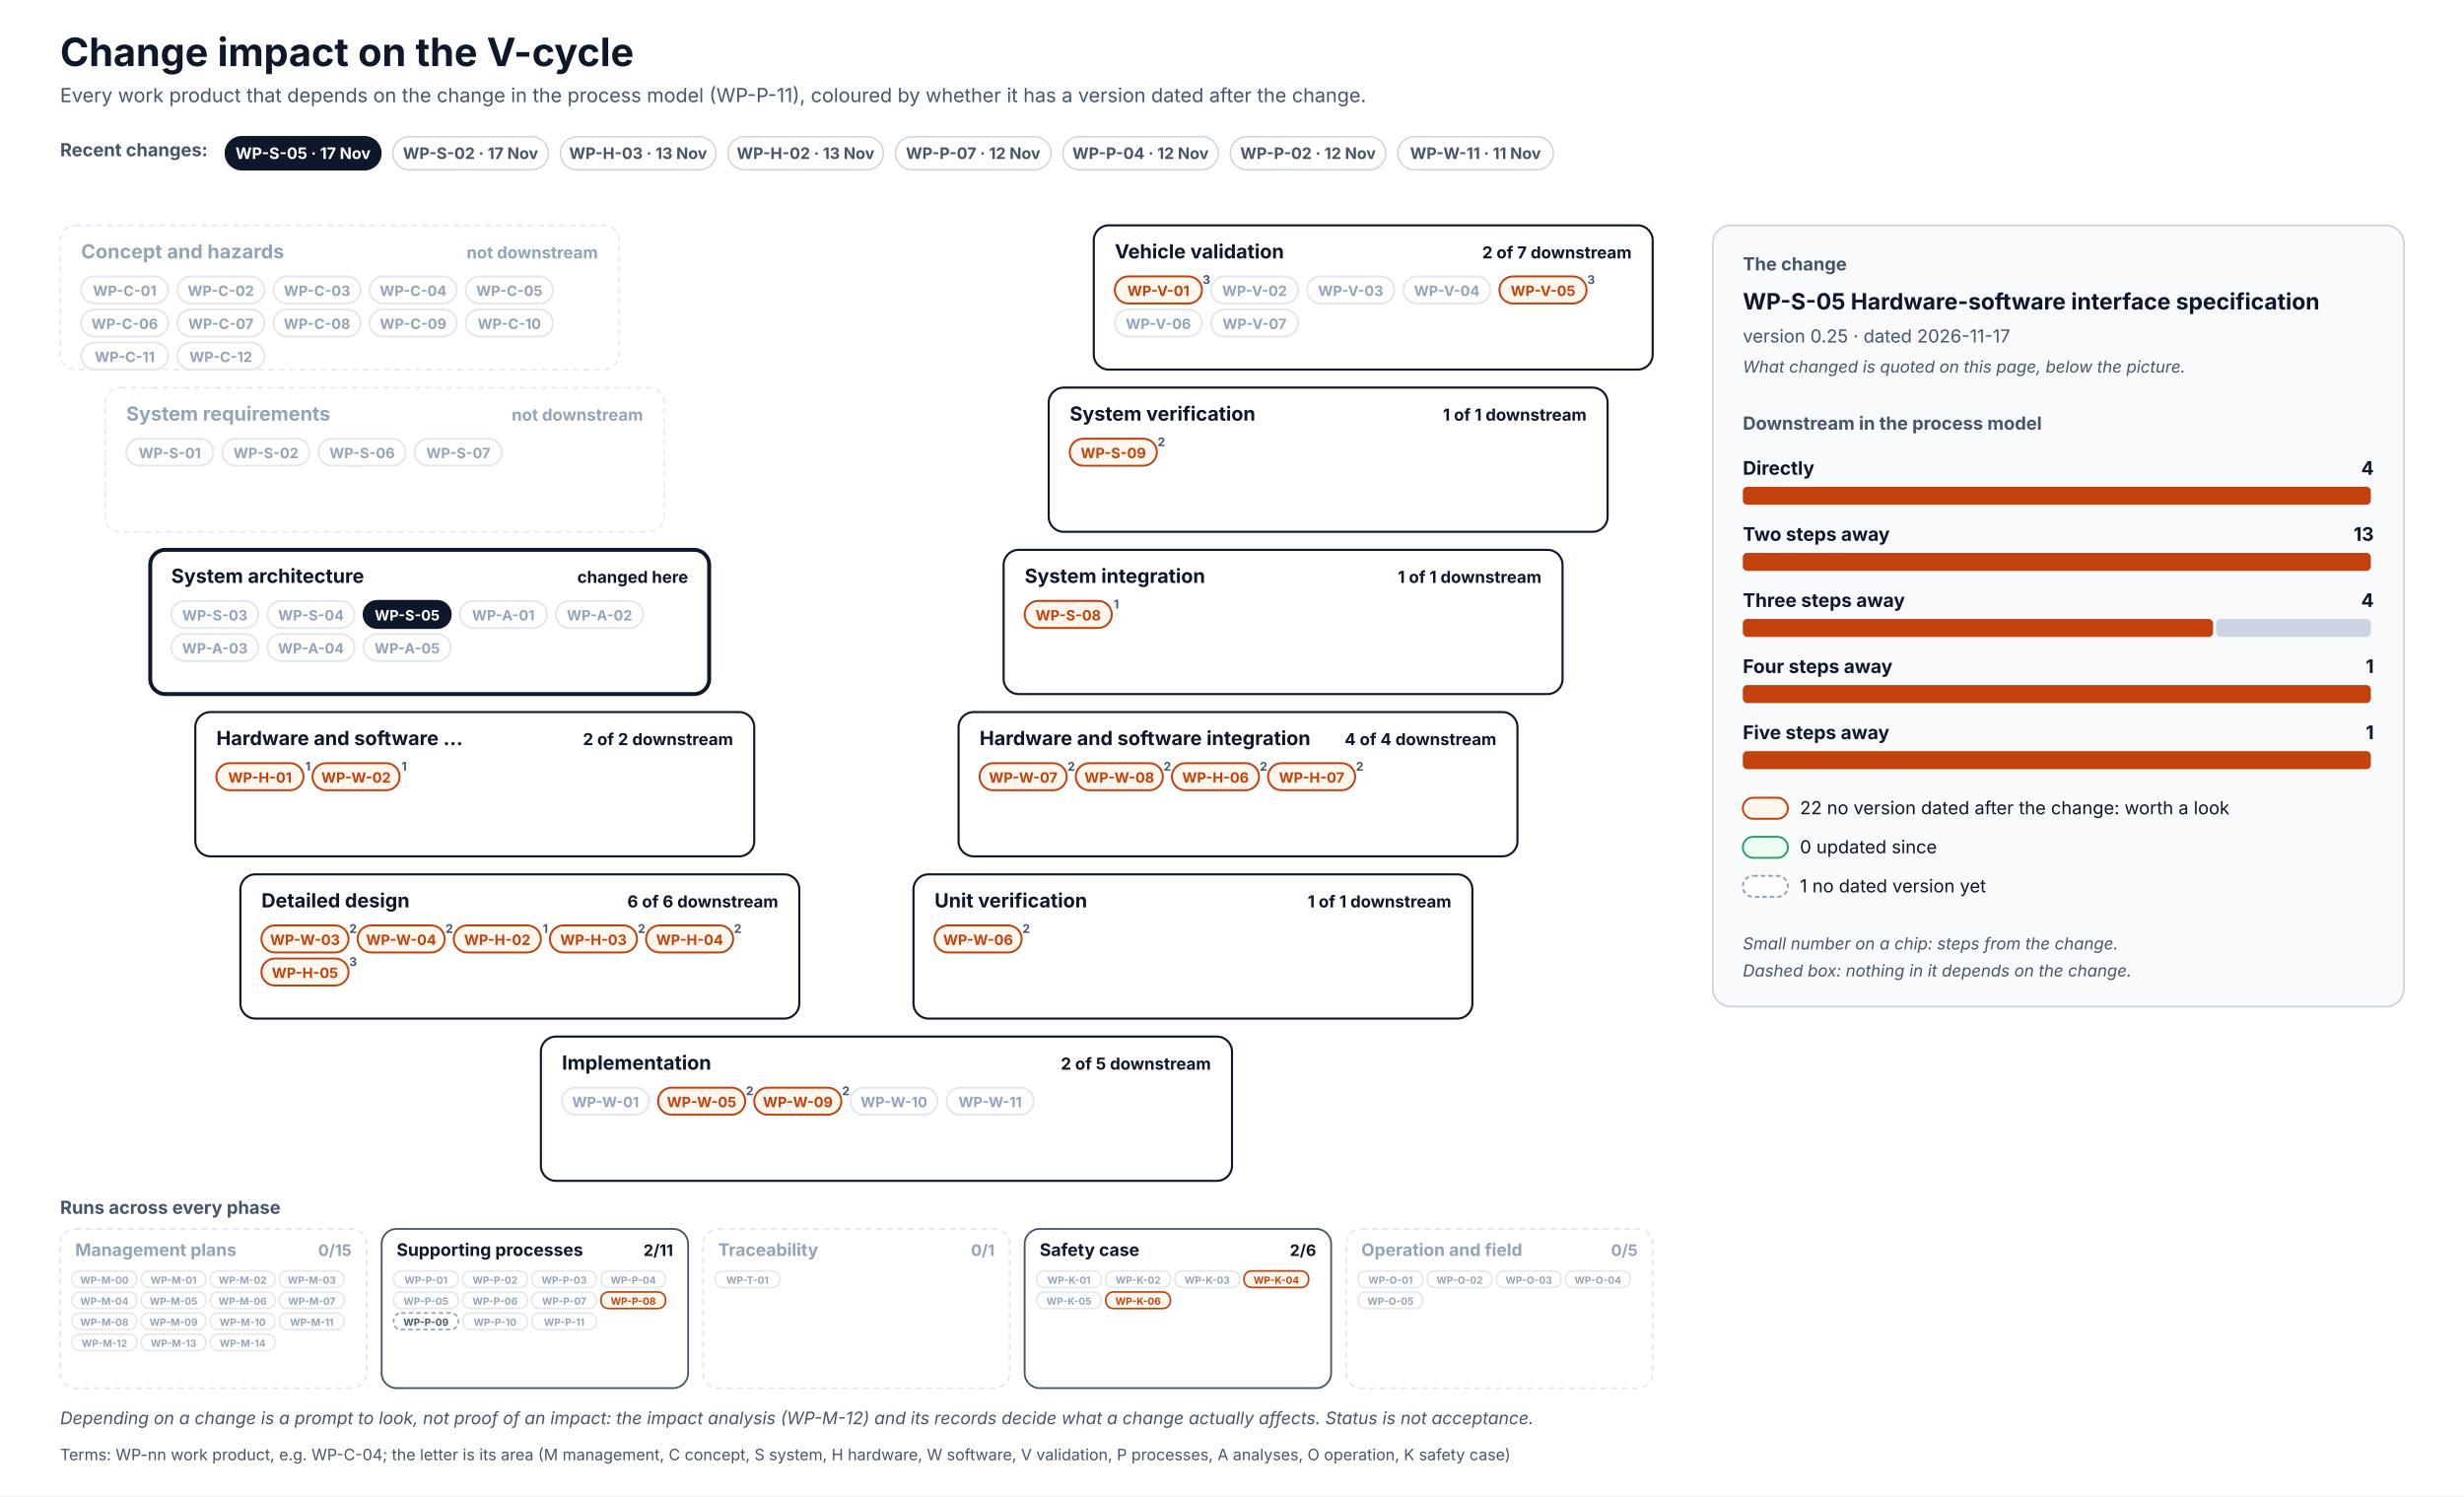
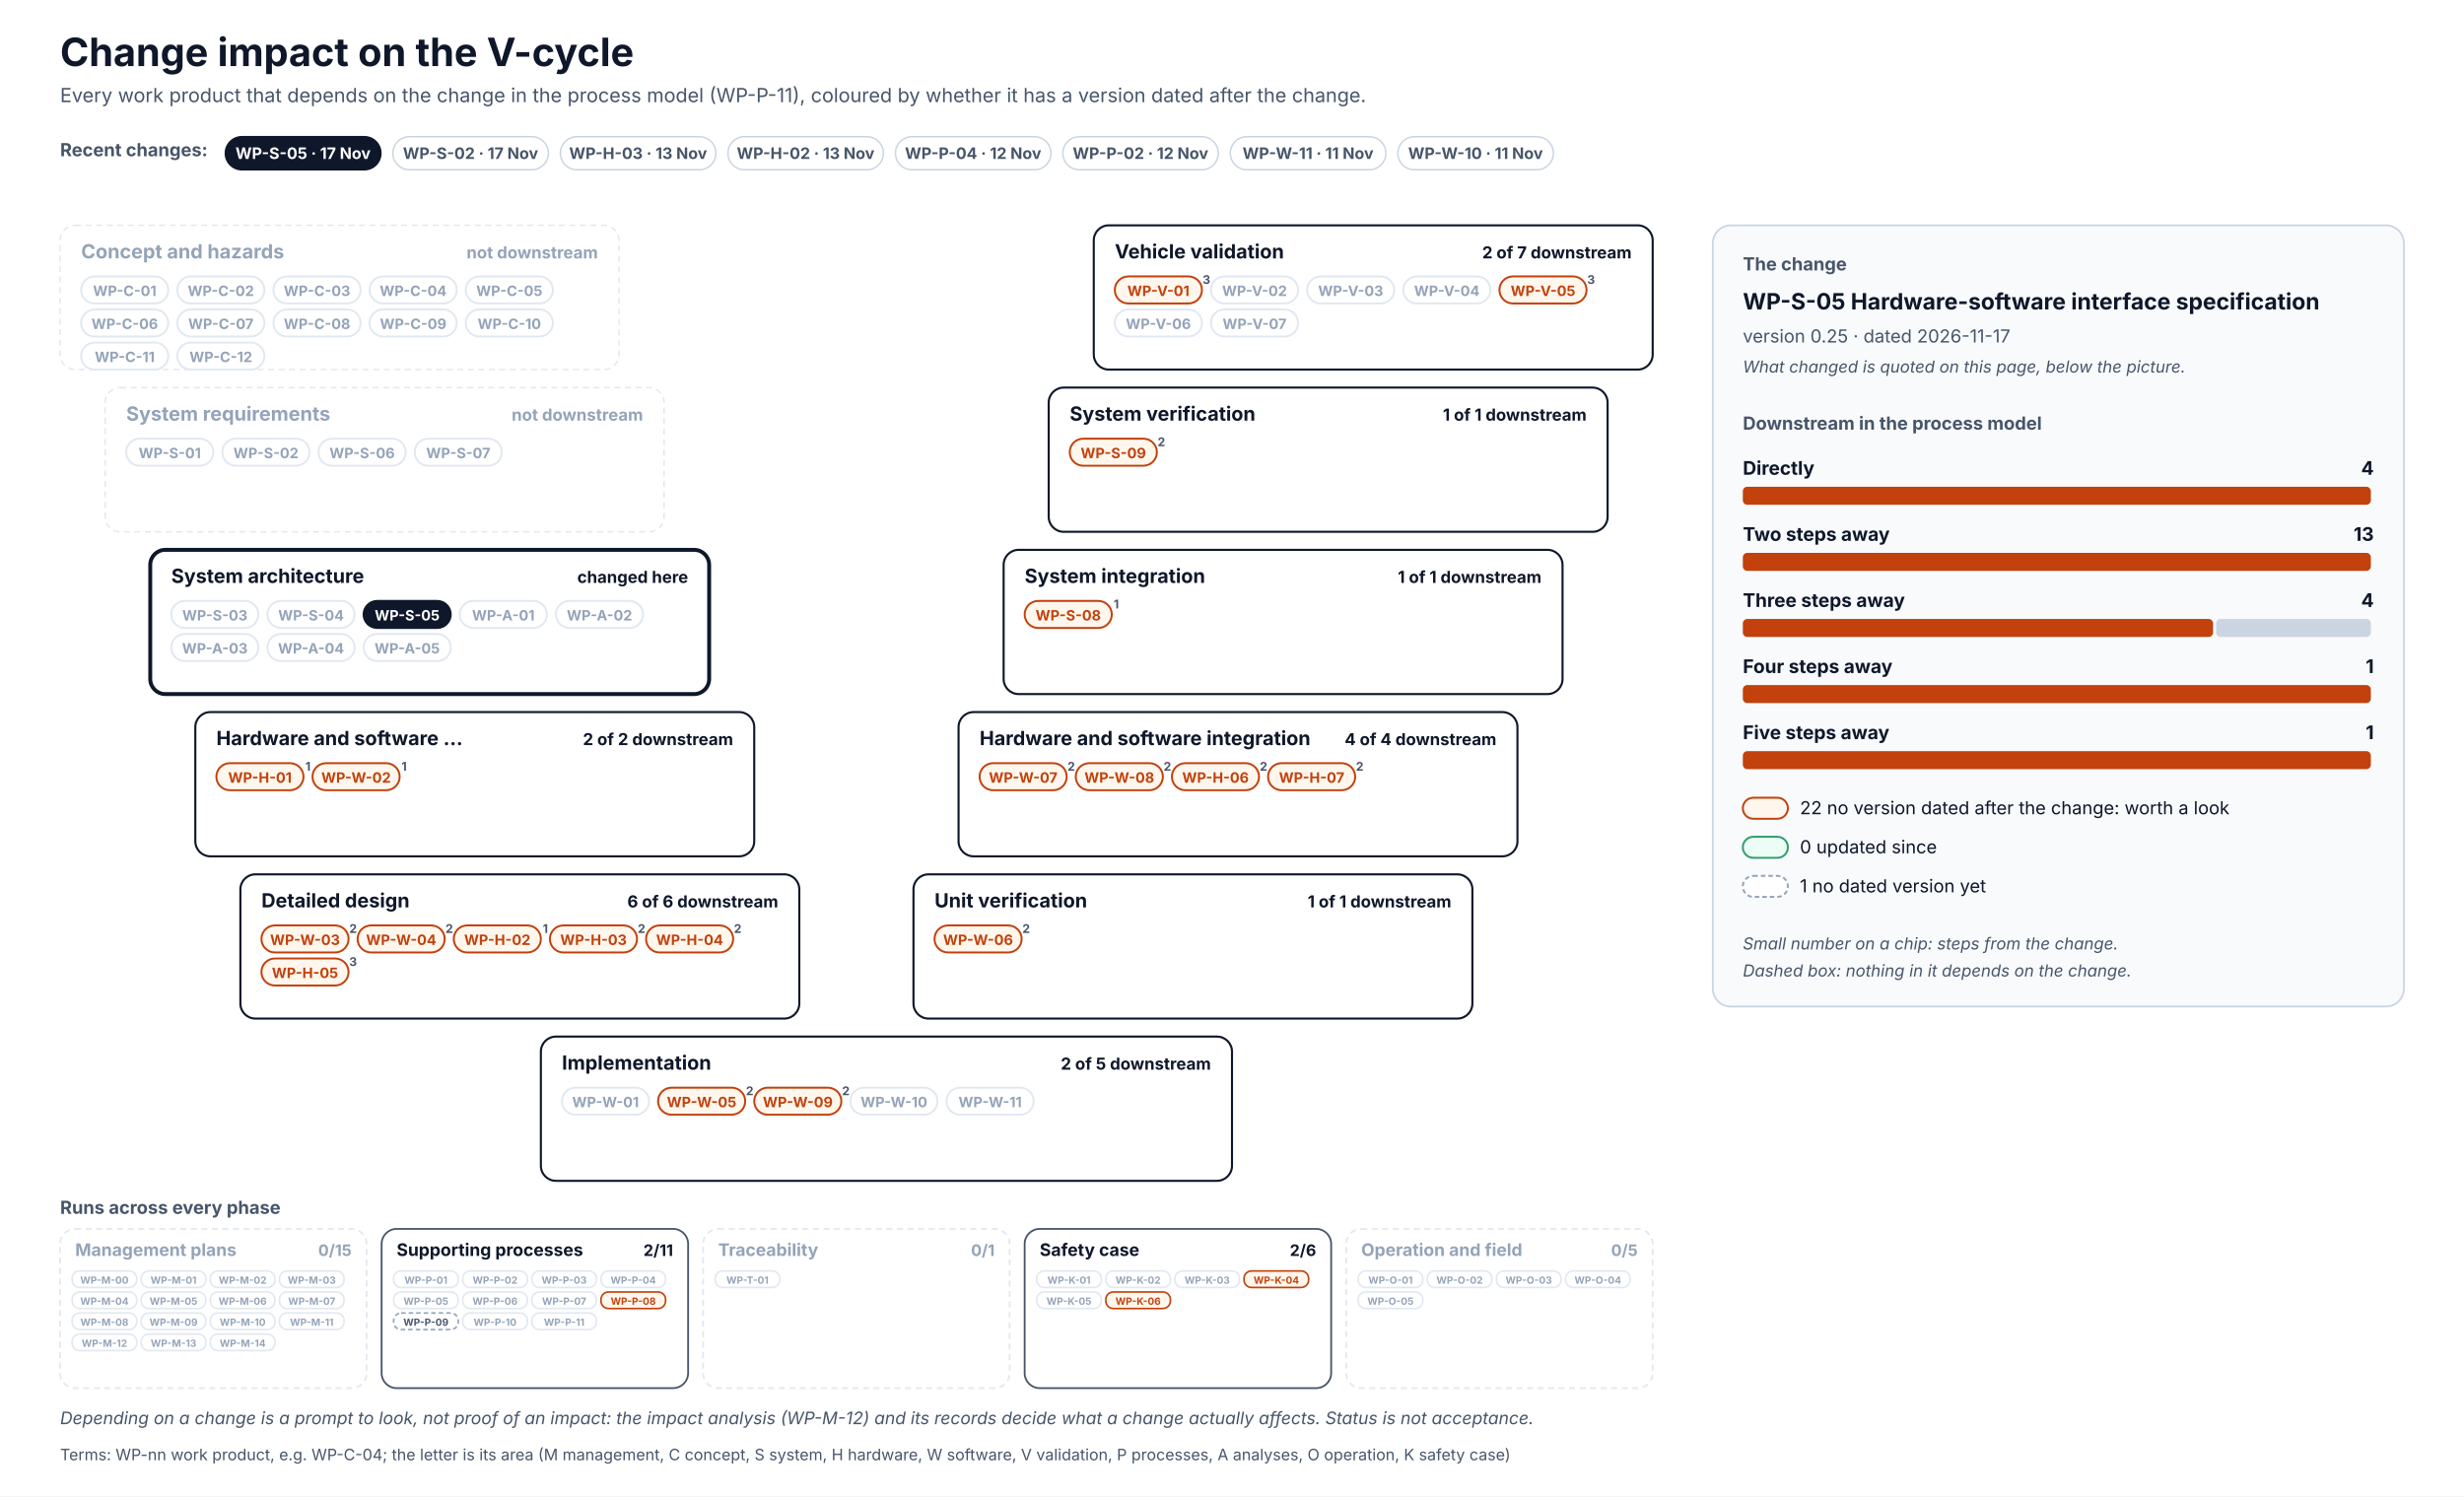
<svg xmlns="http://www.w3.org/2000/svg" width="1640" height="996" viewBox="0 0 1640 996" font-family="Inter, 'Segoe UI', Helvetica, Arial, sans-serif" role="img">
  <defs>
    <pattern id="hatch" patternUnits="userSpaceOnUse" width="6" height="6" patternTransform="rotate(45)">
      <rect width="6" height="6" fill="#F1F5F9" />
      <line x1="0" y1="0" x2="0" y2="6" stroke="#CBD5E1" stroke-width="2" />
    </pattern>
  </defs>
  <rect x="0" y="0" width="1640" height="996" rx="0" fill="#FFFFFF" stroke="none" stroke-width="0" />
  <text x="40" y="44" font-size="26" fill="#0F172A" font-weight="700">Change impact on the V-cycle</text>
  <text x="40" y="68" font-size="13" fill="#475569">Every work product that depends on the change in the process model (WP-P-11), coloured by whether it has a version dated after the change.</text>
  <text x="40" y="104" font-size="12" fill="#475569" font-weight="700">Recent changes:</text>
  <g transform="translate(150,91)">
    <rect x="0" y="0" width="103.5" height="22" rx="11.0" fill="#0F172A" stroke="#0F172A" stroke-width="1" />
    <text x="51.7" y="14.8" font-size="10.5" fill="#FFFFFF" font-weight="700" text-anchor="middle">WP-S-05 · 17 Nov</text>
  </g>
  <g transform="translate(261.5,91)">
    <rect x="0" y="0" width="103.5" height="22" rx="11.0" fill="#FFFFFF" stroke="#CBD5E1" stroke-width="1" />
    <text x="51.7" y="14.8" font-size="10.5" fill="#475569" font-weight="700" text-anchor="middle">WP-S-02 · 17 Nov</text>
  </g>
  <g transform="translate(373,91)">
    <rect x="0" y="0" width="103.5" height="22" rx="11.0" fill="#FFFFFF" stroke="#CBD5E1" stroke-width="1" />
    <text x="51.7" y="14.8" font-size="10.5" fill="#475569" font-weight="700" text-anchor="middle">WP-H-03 · 13 Nov</text>
  </g>
  <g transform="translate(484.5,91)">
    <rect x="0" y="0" width="103.5" height="22" rx="11.0" fill="#FFFFFF" stroke="#CBD5E1" stroke-width="1" />
    <text x="51.7" y="14.8" font-size="10.5" fill="#475569" font-weight="700" text-anchor="middle">WP-H-02 · 13 Nov</text>
  </g>
  <g transform="translate(596,91)">
    <rect x="0" y="0" width="103.5" height="22" rx="11.0" fill="#FFFFFF" stroke="#CBD5E1" stroke-width="1" />
-     <text x="51.7" y="14.8" font-size="10.5" fill="#475569" font-weight="700" text-anchor="middle">WP-P-07 · 12 Nov</text>
+     <text x="51.7" y="14.8" font-size="10.5" fill="#475569" font-weight="700" text-anchor="middle">WP-P-04 · 12 Nov</text>
  </g>
  <g transform="translate(707.4,91)">
    <rect x="0" y="0" width="103.5" height="22" rx="11.0" fill="#FFFFFF" stroke="#CBD5E1" stroke-width="1" />
-     <text x="51.7" y="14.8" font-size="10.5" fill="#475569" font-weight="700" text-anchor="middle">WP-P-04 · 12 Nov</text>
+     <text x="51.7" y="14.8" font-size="10.5" fill="#475569" font-weight="700" text-anchor="middle">WP-P-02 · 12 Nov</text>
  </g>
  <g transform="translate(818.9,91)">
    <rect x="0" y="0" width="103.5" height="22" rx="11.0" fill="#FFFFFF" stroke="#CBD5E1" stroke-width="1" />
-     <text x="51.7" y="14.8" font-size="10.5" fill="#475569" font-weight="700" text-anchor="middle">WP-P-02 · 12 Nov</text>
+     <text x="51.7" y="14.8" font-size="10.5" fill="#475569" font-weight="700" text-anchor="middle">WP-W-11 · 11 Nov</text>
  </g>
  <g transform="translate(930.4,91)">
    <rect x="0" y="0" width="103.5" height="22" rx="11.0" fill="#FFFFFF" stroke="#CBD5E1" stroke-width="1" />
-     <text x="51.7" y="14.8" font-size="10.5" fill="#475569" font-weight="700" text-anchor="middle">WP-W-11 · 11 Nov</text>
+     <text x="51.7" y="14.8" font-size="10.5" fill="#475569" font-weight="700" text-anchor="middle">WP-W-10 · 11 Nov</text>
  </g>
  <rect x="40" y="150" width="372" height="96" rx="10" fill="#FFFFFF" stroke="#E2E8F0" stroke-width="1" stroke-dasharray="4 3" />
  <text x="54" y="172" font-size="13" fill="#94A3B8" font-weight="700">Concept and hazards</text>
  <text x="398" y="172" font-size="11" fill="#94A3B8" font-weight="700" text-anchor="end">not downstream</text>
  <rect x="54" y="184" width="58" height="18" rx="9.0" fill="#FFFFFF" stroke="#E2E8F0" stroke-width="1.3" />
  <text x="83" y="197" font-size="9.5" fill="#94A3B8" font-weight="700" text-anchor="middle">WP-C-01</text>
  <rect x="118" y="184" width="58" height="18" rx="9.0" fill="#FFFFFF" stroke="#E2E8F0" stroke-width="1.3" />
  <text x="147" y="197" font-size="9.5" fill="#94A3B8" font-weight="700" text-anchor="middle">WP-C-02</text>
  <rect x="182" y="184" width="58" height="18" rx="9.0" fill="#FFFFFF" stroke="#E2E8F0" stroke-width="1.3" />
  <text x="211" y="197" font-size="9.5" fill="#94A3B8" font-weight="700" text-anchor="middle">WP-C-03</text>
  <rect x="246" y="184" width="58" height="18" rx="9.0" fill="#FFFFFF" stroke="#E2E8F0" stroke-width="1.3" />
  <text x="275" y="197" font-size="9.5" fill="#94A3B8" font-weight="700" text-anchor="middle">WP-C-04</text>
  <rect x="310" y="184" width="58" height="18" rx="9.0" fill="#FFFFFF" stroke="#E2E8F0" stroke-width="1.3" />
  <text x="339" y="197" font-size="9.5" fill="#94A3B8" font-weight="700" text-anchor="middle">WP-C-05</text>
  <rect x="54" y="206" width="58" height="18" rx="9.0" fill="#FFFFFF" stroke="#E2E8F0" stroke-width="1.3" />
  <text x="83" y="219" font-size="9.5" fill="#94A3B8" font-weight="700" text-anchor="middle">WP-C-06</text>
  <rect x="118" y="206" width="58" height="18" rx="9.0" fill="#FFFFFF" stroke="#E2E8F0" stroke-width="1.3" />
  <text x="147" y="219" font-size="9.5" fill="#94A3B8" font-weight="700" text-anchor="middle">WP-C-07</text>
  <rect x="182" y="206" width="58" height="18" rx="9.0" fill="#FFFFFF" stroke="#E2E8F0" stroke-width="1.3" />
  <text x="211" y="219" font-size="9.5" fill="#94A3B8" font-weight="700" text-anchor="middle">WP-C-08</text>
  <rect x="246" y="206" width="58" height="18" rx="9.0" fill="#FFFFFF" stroke="#E2E8F0" stroke-width="1.3" />
  <text x="275" y="219" font-size="9.5" fill="#94A3B8" font-weight="700" text-anchor="middle">WP-C-09</text>
  <rect x="310" y="206" width="58" height="18" rx="9.0" fill="#FFFFFF" stroke="#E2E8F0" stroke-width="1.3" />
  <text x="339" y="219" font-size="9.5" fill="#94A3B8" font-weight="700" text-anchor="middle">WP-C-10</text>
  <rect x="54" y="228" width="58" height="18" rx="9.0" fill="#FFFFFF" stroke="#E2E8F0" stroke-width="1.3" />
  <text x="83" y="241" font-size="9.5" fill="#94A3B8" font-weight="700" text-anchor="middle">WP-C-11</text>
  <rect x="118" y="228" width="58" height="18" rx="9.0" fill="#FFFFFF" stroke="#E2E8F0" stroke-width="1.3" />
  <text x="147" y="241" font-size="9.5" fill="#94A3B8" font-weight="700" text-anchor="middle">WP-C-12</text>
  <rect x="728" y="150" width="372" height="96" rx="10" fill="#FFFFFF" stroke="#0F172A" stroke-width="1.4" />
  <text x="742" y="172" font-size="13" fill="#0F172A" font-weight="700">Vehicle validation</text>
  <text x="1086" y="172" font-size="11" fill="#0F172A" font-weight="700" text-anchor="end">2 of 7 downstream</text>
  <rect x="742" y="184" width="58" height="18" rx="9.0" fill="#FFF7ED" stroke="#C2410C" stroke-width="1.3" />
  <text x="771" y="197" font-size="9.5" fill="#C2410C" font-weight="700" text-anchor="middle">WP-V-01</text>
  <text x="803" y="189" font-size="8" fill="#475569" font-weight="700" text-anchor="middle">3</text>
  <rect x="806" y="184" width="58" height="18" rx="9.0" fill="#FFFFFF" stroke="#E2E8F0" stroke-width="1.3" />
  <text x="835" y="197" font-size="9.5" fill="#94A3B8" font-weight="700" text-anchor="middle">WP-V-02</text>
  <rect x="870" y="184" width="58" height="18" rx="9.0" fill="#FFFFFF" stroke="#E2E8F0" stroke-width="1.3" />
  <text x="899" y="197" font-size="9.5" fill="#94A3B8" font-weight="700" text-anchor="middle">WP-V-03</text>
  <rect x="934" y="184" width="58" height="18" rx="9.0" fill="#FFFFFF" stroke="#E2E8F0" stroke-width="1.3" />
  <text x="963" y="197" font-size="9.5" fill="#94A3B8" font-weight="700" text-anchor="middle">WP-V-04</text>
  <rect x="998" y="184" width="58" height="18" rx="9.0" fill="#FFF7ED" stroke="#C2410C" stroke-width="1.3" />
  <text x="1027" y="197" font-size="9.5" fill="#C2410C" font-weight="700" text-anchor="middle">WP-V-05</text>
  <text x="1059" y="189" font-size="8" fill="#475569" font-weight="700" text-anchor="middle">3</text>
  <rect x="742" y="206" width="58" height="18" rx="9.0" fill="#FFFFFF" stroke="#E2E8F0" stroke-width="1.3" />
  <text x="771" y="219" font-size="9.5" fill="#94A3B8" font-weight="700" text-anchor="middle">WP-V-06</text>
  <rect x="806" y="206" width="58" height="18" rx="9.0" fill="#FFFFFF" stroke="#E2E8F0" stroke-width="1.3" />
  <text x="835" y="219" font-size="9.5" fill="#94A3B8" font-weight="700" text-anchor="middle">WP-V-07</text>
  <rect x="70" y="258" width="372" height="96" rx="10" fill="#FFFFFF" stroke="#E2E8F0" stroke-width="1" stroke-dasharray="4 3" />
  <text x="84" y="280" font-size="13" fill="#94A3B8" font-weight="700">System requirements</text>
  <text x="428" y="280" font-size="11" fill="#94A3B8" font-weight="700" text-anchor="end">not downstream</text>
  <rect x="84" y="292" width="58" height="18" rx="9.0" fill="#FFFFFF" stroke="#E2E8F0" stroke-width="1.3" />
  <text x="113" y="305" font-size="9.5" fill="#94A3B8" font-weight="700" text-anchor="middle">WP-S-01</text>
  <rect x="148" y="292" width="58" height="18" rx="9.0" fill="#FFFFFF" stroke="#E2E8F0" stroke-width="1.3" />
  <text x="177" y="305" font-size="9.5" fill="#94A3B8" font-weight="700" text-anchor="middle">WP-S-02</text>
  <rect x="212" y="292" width="58" height="18" rx="9.0" fill="#FFFFFF" stroke="#E2E8F0" stroke-width="1.3" />
  <text x="241" y="305" font-size="9.5" fill="#94A3B8" font-weight="700" text-anchor="middle">WP-S-06</text>
  <rect x="276" y="292" width="58" height="18" rx="9.0" fill="#FFFFFF" stroke="#E2E8F0" stroke-width="1.3" />
  <text x="305" y="305" font-size="9.5" fill="#94A3B8" font-weight="700" text-anchor="middle">WP-S-07</text>
  <rect x="698" y="258" width="372" height="96" rx="10" fill="#FFFFFF" stroke="#0F172A" stroke-width="1.4" />
  <text x="712" y="280" font-size="13" fill="#0F172A" font-weight="700">System verification</text>
  <text x="1056" y="280" font-size="11" fill="#0F172A" font-weight="700" text-anchor="end">1 of 1 downstream</text>
  <rect x="712" y="292" width="58" height="18" rx="9.0" fill="#FFF7ED" stroke="#C2410C" stroke-width="1.3" />
  <text x="741" y="305" font-size="9.5" fill="#C2410C" font-weight="700" text-anchor="middle">WP-S-09</text>
  <text x="773" y="297" font-size="8" fill="#475569" font-weight="700" text-anchor="middle">2</text>
  <rect x="100" y="366" width="372" height="96" rx="10" fill="#FFFFFF" stroke="#0F172A" stroke-width="2.6" />
  <text x="114" y="388" font-size="13" fill="#0F172A" font-weight="700">System architecture</text>
  <text x="458" y="388" font-size="11" fill="#0F172A" font-weight="700" text-anchor="end">changed here</text>
  <rect x="114" y="400" width="58" height="18" rx="9.0" fill="#FFFFFF" stroke="#E2E8F0" stroke-width="1.3" />
  <text x="143" y="413" font-size="9.5" fill="#94A3B8" font-weight="700" text-anchor="middle">WP-S-03</text>
  <rect x="178" y="400" width="58" height="18" rx="9.0" fill="#FFFFFF" stroke="#E2E8F0" stroke-width="1.3" />
  <text x="207" y="413" font-size="9.5" fill="#94A3B8" font-weight="700" text-anchor="middle">WP-S-04</text>
  <rect x="242" y="400" width="58" height="18" rx="9.0" fill="#0F172A" stroke="#0F172A" stroke-width="1.3" />
  <text x="271" y="413" font-size="9.5" fill="#FFFFFF" font-weight="700" text-anchor="middle">WP-S-05</text>
  <rect x="306" y="400" width="58" height="18" rx="9.0" fill="#FFFFFF" stroke="#E2E8F0" stroke-width="1.3" />
  <text x="335" y="413" font-size="9.5" fill="#94A3B8" font-weight="700" text-anchor="middle">WP-A-01</text>
  <rect x="370" y="400" width="58" height="18" rx="9.0" fill="#FFFFFF" stroke="#E2E8F0" stroke-width="1.3" />
  <text x="399" y="413" font-size="9.5" fill="#94A3B8" font-weight="700" text-anchor="middle">WP-A-02</text>
  <rect x="114" y="422" width="58" height="18" rx="9.0" fill="#FFFFFF" stroke="#E2E8F0" stroke-width="1.3" />
  <text x="143" y="435" font-size="9.5" fill="#94A3B8" font-weight="700" text-anchor="middle">WP-A-03</text>
  <rect x="178" y="422" width="58" height="18" rx="9.0" fill="#FFFFFF" stroke="#E2E8F0" stroke-width="1.3" />
  <text x="207" y="435" font-size="9.5" fill="#94A3B8" font-weight="700" text-anchor="middle">WP-A-04</text>
  <rect x="242" y="422" width="58" height="18" rx="9.0" fill="#FFFFFF" stroke="#E2E8F0" stroke-width="1.3" />
  <text x="271" y="435" font-size="9.5" fill="#94A3B8" font-weight="700" text-anchor="middle">WP-A-05</text>
  <rect x="668" y="366" width="372" height="96" rx="10" fill="#FFFFFF" stroke="#0F172A" stroke-width="1.4" />
  <text x="682" y="388" font-size="13" fill="#0F172A" font-weight="700">System integration</text>
  <text x="1026" y="388" font-size="11" fill="#0F172A" font-weight="700" text-anchor="end">1 of 1 downstream</text>
  <rect x="682" y="400" width="58" height="18" rx="9.0" fill="#FFF7ED" stroke="#C2410C" stroke-width="1.3" />
  <text x="711" y="413" font-size="9.5" fill="#C2410C" font-weight="700" text-anchor="middle">WP-S-08</text>
  <text x="743" y="405" font-size="8" fill="#475569" font-weight="700" text-anchor="middle">1</text>
  <rect x="130" y="474" width="372" height="96" rx="10" fill="#FFFFFF" stroke="#0F172A" stroke-width="1.4" />
  <text x="144" y="496" font-size="13" fill="#0F172A" font-weight="700">Hardware and software …</text>
  <text x="488" y="496" font-size="11" fill="#0F172A" font-weight="700" text-anchor="end">2 of 2 downstream</text>
  <rect x="144" y="508" width="58" height="18" rx="9.0" fill="#FFF7ED" stroke="#C2410C" stroke-width="1.3" />
  <text x="173" y="521" font-size="9.5" fill="#C2410C" font-weight="700" text-anchor="middle">WP-H-01</text>
  <text x="205" y="513" font-size="8" fill="#475569" font-weight="700" text-anchor="middle">1</text>
  <rect x="208" y="508" width="58" height="18" rx="9.0" fill="#FFF7ED" stroke="#C2410C" stroke-width="1.3" />
  <text x="237" y="521" font-size="9.5" fill="#C2410C" font-weight="700" text-anchor="middle">WP-W-02</text>
  <text x="269" y="513" font-size="8" fill="#475569" font-weight="700" text-anchor="middle">1</text>
  <rect x="638" y="474" width="372" height="96" rx="10" fill="#FFFFFF" stroke="#0F172A" stroke-width="1.4" />
  <text x="652" y="496" font-size="13" fill="#0F172A" font-weight="700">Hardware and software integration</text>
  <text x="996" y="496" font-size="11" fill="#0F172A" font-weight="700" text-anchor="end">4 of 4 downstream</text>
  <rect x="652" y="508" width="58" height="18" rx="9.0" fill="#FFF7ED" stroke="#C2410C" stroke-width="1.3" />
  <text x="681" y="521" font-size="9.5" fill="#C2410C" font-weight="700" text-anchor="middle">WP-W-07</text>
  <text x="713" y="513" font-size="8" fill="#475569" font-weight="700" text-anchor="middle">2</text>
  <rect x="716" y="508" width="58" height="18" rx="9.0" fill="#FFF7ED" stroke="#C2410C" stroke-width="1.3" />
  <text x="745" y="521" font-size="9.5" fill="#C2410C" font-weight="700" text-anchor="middle">WP-W-08</text>
  <text x="777" y="513" font-size="8" fill="#475569" font-weight="700" text-anchor="middle">2</text>
  <rect x="780" y="508" width="58" height="18" rx="9.0" fill="#FFF7ED" stroke="#C2410C" stroke-width="1.3" />
  <text x="809" y="521" font-size="9.5" fill="#C2410C" font-weight="700" text-anchor="middle">WP-H-06</text>
  <text x="841" y="513" font-size="8" fill="#475569" font-weight="700" text-anchor="middle">2</text>
  <rect x="844" y="508" width="58" height="18" rx="9.0" fill="#FFF7ED" stroke="#C2410C" stroke-width="1.3" />
  <text x="873" y="521" font-size="9.5" fill="#C2410C" font-weight="700" text-anchor="middle">WP-H-07</text>
  <text x="905" y="513" font-size="8" fill="#475569" font-weight="700" text-anchor="middle">2</text>
  <rect x="160" y="582" width="372" height="96" rx="10" fill="#FFFFFF" stroke="#0F172A" stroke-width="1.4" />
  <text x="174" y="604" font-size="13" fill="#0F172A" font-weight="700">Detailed design</text>
  <text x="518" y="604" font-size="11" fill="#0F172A" font-weight="700" text-anchor="end">6 of 6 downstream</text>
  <rect x="174" y="616" width="58" height="18" rx="9.0" fill="#FFF7ED" stroke="#C2410C" stroke-width="1.3" />
  <text x="203" y="629" font-size="9.5" fill="#C2410C" font-weight="700" text-anchor="middle">WP-W-03</text>
  <text x="235" y="621" font-size="8" fill="#475569" font-weight="700" text-anchor="middle">2</text>
  <rect x="238" y="616" width="58" height="18" rx="9.0" fill="#FFF7ED" stroke="#C2410C" stroke-width="1.3" />
  <text x="267" y="629" font-size="9.5" fill="#C2410C" font-weight="700" text-anchor="middle">WP-W-04</text>
  <text x="299" y="621" font-size="8" fill="#475569" font-weight="700" text-anchor="middle">2</text>
  <rect x="302" y="616" width="58" height="18" rx="9.0" fill="#FFF7ED" stroke="#C2410C" stroke-width="1.3" />
  <text x="331" y="629" font-size="9.5" fill="#C2410C" font-weight="700" text-anchor="middle">WP-H-02</text>
  <text x="363" y="621" font-size="8" fill="#475569" font-weight="700" text-anchor="middle">1</text>
  <rect x="366" y="616" width="58" height="18" rx="9.0" fill="#FFF7ED" stroke="#C2410C" stroke-width="1.3" />
  <text x="395" y="629" font-size="9.5" fill="#C2410C" font-weight="700" text-anchor="middle">WP-H-03</text>
  <text x="427" y="621" font-size="8" fill="#475569" font-weight="700" text-anchor="middle">2</text>
  <rect x="430" y="616" width="58" height="18" rx="9.0" fill="#FFF7ED" stroke="#C2410C" stroke-width="1.3" />
  <text x="459" y="629" font-size="9.5" fill="#C2410C" font-weight="700" text-anchor="middle">WP-H-04</text>
  <text x="491" y="621" font-size="8" fill="#475569" font-weight="700" text-anchor="middle">2</text>
  <rect x="174" y="638" width="58" height="18" rx="9.0" fill="#FFF7ED" stroke="#C2410C" stroke-width="1.3" />
  <text x="203" y="651" font-size="9.5" fill="#C2410C" font-weight="700" text-anchor="middle">WP-H-05</text>
  <text x="235" y="643" font-size="8" fill="#475569" font-weight="700" text-anchor="middle">3</text>
  <rect x="608" y="582" width="372" height="96" rx="10" fill="#FFFFFF" stroke="#0F172A" stroke-width="1.4" />
  <text x="622" y="604" font-size="13" fill="#0F172A" font-weight="700">Unit verification</text>
  <text x="966" y="604" font-size="11" fill="#0F172A" font-weight="700" text-anchor="end">1 of 1 downstream</text>
  <rect x="622" y="616" width="58" height="18" rx="9.0" fill="#FFF7ED" stroke="#C2410C" stroke-width="1.3" />
  <text x="651" y="629" font-size="9.5" fill="#C2410C" font-weight="700" text-anchor="middle">WP-W-06</text>
  <text x="683" y="621" font-size="8" fill="#475569" font-weight="700" text-anchor="middle">2</text>
  <rect x="360" y="690" width="460" height="96" rx="10" fill="#FFFFFF" stroke="#0F172A" stroke-width="1.4" />
  <text x="374" y="712" font-size="13" fill="#0F172A" font-weight="700">Implementation</text>
  <text x="806" y="712" font-size="11" fill="#0F172A" font-weight="700" text-anchor="end">2 of 5 downstream</text>
  <rect x="374" y="724" width="58" height="18" rx="9.0" fill="#FFFFFF" stroke="#E2E8F0" stroke-width="1.3" />
  <text x="403" y="737" font-size="9.5" fill="#94A3B8" font-weight="700" text-anchor="middle">WP-W-01</text>
  <rect x="438" y="724" width="58" height="18" rx="9.0" fill="#FFF7ED" stroke="#C2410C" stroke-width="1.3" />
  <text x="467" y="737" font-size="9.5" fill="#C2410C" font-weight="700" text-anchor="middle">WP-W-05</text>
  <text x="499" y="729" font-size="8" fill="#475569" font-weight="700" text-anchor="middle">2</text>
  <rect x="502" y="724" width="58" height="18" rx="9.0" fill="#FFF7ED" stroke="#C2410C" stroke-width="1.3" />
  <text x="531" y="737" font-size="9.5" fill="#C2410C" font-weight="700" text-anchor="middle">WP-W-09</text>
  <text x="563" y="729" font-size="8" fill="#475569" font-weight="700" text-anchor="middle">2</text>
  <rect x="566" y="724" width="58" height="18" rx="9.0" fill="#FFFFFF" stroke="#E2E8F0" stroke-width="1.3" />
  <text x="595" y="737" font-size="9.5" fill="#94A3B8" font-weight="700" text-anchor="middle">WP-W-10</text>
  <rect x="630" y="724" width="58" height="18" rx="9.0" fill="#FFFFFF" stroke="#E2E8F0" stroke-width="1.3" />
  <text x="659" y="737" font-size="9.5" fill="#94A3B8" font-weight="700" text-anchor="middle">WP-W-11</text>
  <text x="40" y="808" font-size="12" fill="#475569" font-weight="700">Runs across every phase</text>
  <rect x="40" y="818" width="204" height="106" rx="10" fill="#FFFFFF" stroke="#E2E8F0" stroke-width="1.2" stroke-dasharray="4 3" />
  <text x="50" y="836" font-size="11.5" fill="#94A3B8" font-weight="700">Management plans</text>
  <text x="234" y="836" font-size="10.5" fill="#94A3B8" font-weight="700" text-anchor="end">0/15</text>
  <rect x="48" y="846" width="43" height="11" rx="5" fill="#FFFFFF" stroke="#E2E8F0" stroke-width="1.1" />
  <text x="69.5" y="854.5" font-size="6.6" fill="#94A3B8" font-weight="700" text-anchor="middle">WP-M-00</text>
  <rect x="94" y="846" width="43" height="11" rx="5" fill="#FFFFFF" stroke="#E2E8F0" stroke-width="1.1" />
  <text x="115.5" y="854.5" font-size="6.6" fill="#94A3B8" font-weight="700" text-anchor="middle">WP-M-01</text>
  <rect x="140" y="846" width="43" height="11" rx="5" fill="#FFFFFF" stroke="#E2E8F0" stroke-width="1.1" />
  <text x="161.5" y="854.5" font-size="6.6" fill="#94A3B8" font-weight="700" text-anchor="middle">WP-M-02</text>
  <rect x="186" y="846" width="43" height="11" rx="5" fill="#FFFFFF" stroke="#E2E8F0" stroke-width="1.1" />
  <text x="207.5" y="854.5" font-size="6.6" fill="#94A3B8" font-weight="700" text-anchor="middle">WP-M-03</text>
  <rect x="48" y="860" width="43" height="11" rx="5" fill="#FFFFFF" stroke="#E2E8F0" stroke-width="1.1" />
  <text x="69.5" y="868.5" font-size="6.6" fill="#94A3B8" font-weight="700" text-anchor="middle">WP-M-04</text>
  <rect x="94" y="860" width="43" height="11" rx="5" fill="#FFFFFF" stroke="#E2E8F0" stroke-width="1.1" />
  <text x="115.5" y="868.5" font-size="6.6" fill="#94A3B8" font-weight="700" text-anchor="middle">WP-M-05</text>
  <rect x="140" y="860" width="43" height="11" rx="5" fill="#FFFFFF" stroke="#E2E8F0" stroke-width="1.1" />
  <text x="161.5" y="868.5" font-size="6.6" fill="#94A3B8" font-weight="700" text-anchor="middle">WP-M-06</text>
  <rect x="186" y="860" width="43" height="11" rx="5" fill="#FFFFFF" stroke="#E2E8F0" stroke-width="1.1" />
  <text x="207.5" y="868.5" font-size="6.6" fill="#94A3B8" font-weight="700" text-anchor="middle">WP-M-07</text>
  <rect x="48" y="874" width="43" height="11" rx="5" fill="#FFFFFF" stroke="#E2E8F0" stroke-width="1.1" />
  <text x="69.5" y="882.5" font-size="6.6" fill="#94A3B8" font-weight="700" text-anchor="middle">WP-M-08</text>
  <rect x="94" y="874" width="43" height="11" rx="5" fill="#FFFFFF" stroke="#E2E8F0" stroke-width="1.1" />
  <text x="115.5" y="882.5" font-size="6.6" fill="#94A3B8" font-weight="700" text-anchor="middle">WP-M-09</text>
  <rect x="140" y="874" width="43" height="11" rx="5" fill="#FFFFFF" stroke="#E2E8F0" stroke-width="1.1" />
  <text x="161.5" y="882.5" font-size="6.6" fill="#94A3B8" font-weight="700" text-anchor="middle">WP-M-10</text>
  <rect x="186" y="874" width="43" height="11" rx="5" fill="#FFFFFF" stroke="#E2E8F0" stroke-width="1.1" />
  <text x="207.5" y="882.5" font-size="6.6" fill="#94A3B8" font-weight="700" text-anchor="middle">WP-M-11</text>
  <rect x="48" y="888" width="43" height="11" rx="5" fill="#FFFFFF" stroke="#E2E8F0" stroke-width="1.1" />
  <text x="69.5" y="896.5" font-size="6.6" fill="#94A3B8" font-weight="700" text-anchor="middle">WP-M-12</text>
  <rect x="94" y="888" width="43" height="11" rx="5" fill="#FFFFFF" stroke="#E2E8F0" stroke-width="1.1" />
  <text x="115.5" y="896.5" font-size="6.6" fill="#94A3B8" font-weight="700" text-anchor="middle">WP-M-13</text>
  <rect x="140" y="888" width="43" height="11" rx="5" fill="#FFFFFF" stroke="#E2E8F0" stroke-width="1.1" />
  <text x="161.5" y="896.5" font-size="6.6" fill="#94A3B8" font-weight="700" text-anchor="middle">WP-M-14</text>
  <rect x="254" y="818" width="204" height="106" rx="10" fill="#FFFFFF" stroke="#475569" stroke-width="1.2" />
  <text x="264" y="836" font-size="11.5" fill="#0F172A" font-weight="700">Supporting processes</text>
  <text x="448" y="836" font-size="10.5" fill="#0F172A" font-weight="700" text-anchor="end">2/11</text>
  <rect x="262" y="846" width="43" height="11" rx="5" fill="#FFFFFF" stroke="#E2E8F0" stroke-width="1.1" />
  <text x="283.5" y="854.5" font-size="6.6" fill="#94A3B8" font-weight="700" text-anchor="middle">WP-P-01</text>
  <rect x="308" y="846" width="43" height="11" rx="5" fill="#FFFFFF" stroke="#E2E8F0" stroke-width="1.1" />
  <text x="329.5" y="854.5" font-size="6.6" fill="#94A3B8" font-weight="700" text-anchor="middle">WP-P-02</text>
  <rect x="354" y="846" width="43" height="11" rx="5" fill="#FFFFFF" stroke="#E2E8F0" stroke-width="1.1" />
  <text x="375.5" y="854.5" font-size="6.6" fill="#94A3B8" font-weight="700" text-anchor="middle">WP-P-03</text>
  <rect x="400" y="846" width="43" height="11" rx="5" fill="#FFFFFF" stroke="#E2E8F0" stroke-width="1.1" />
  <text x="421.5" y="854.5" font-size="6.6" fill="#94A3B8" font-weight="700" text-anchor="middle">WP-P-04</text>
  <rect x="262" y="860" width="43" height="11" rx="5" fill="#FFFFFF" stroke="#E2E8F0" stroke-width="1.1" />
  <text x="283.5" y="868.5" font-size="6.6" fill="#94A3B8" font-weight="700" text-anchor="middle">WP-P-05</text>
  <rect x="308" y="860" width="43" height="11" rx="5" fill="#FFFFFF" stroke="#E2E8F0" stroke-width="1.1" />
  <text x="329.5" y="868.5" font-size="6.6" fill="#94A3B8" font-weight="700" text-anchor="middle">WP-P-06</text>
  <rect x="354" y="860" width="43" height="11" rx="5" fill="#FFFFFF" stroke="#E2E8F0" stroke-width="1.1" />
  <text x="375.5" y="868.5" font-size="6.6" fill="#94A3B8" font-weight="700" text-anchor="middle">WP-P-07</text>
  <rect x="400" y="860" width="43" height="11" rx="5" fill="#FFF7ED" stroke="#C2410C" stroke-width="1.1" />
  <text x="421.5" y="868.5" font-size="6.6" fill="#C2410C" font-weight="700" text-anchor="middle">WP-P-08</text>
  <rect x="262" y="874" width="43" height="11" rx="5" fill="#FFFFFF" stroke="#94A3B8" stroke-width="1.1" stroke-dasharray="3 2" />
  <text x="283.5" y="882.5" font-size="6.6" fill="#475569" font-weight="700" text-anchor="middle">WP-P-09</text>
  <rect x="308" y="874" width="43" height="11" rx="5" fill="#FFFFFF" stroke="#E2E8F0" stroke-width="1.1" />
  <text x="329.5" y="882.5" font-size="6.6" fill="#94A3B8" font-weight="700" text-anchor="middle">WP-P-10</text>
  <rect x="354" y="874" width="43" height="11" rx="5" fill="#FFFFFF" stroke="#E2E8F0" stroke-width="1.1" />
  <text x="375.5" y="882.5" font-size="6.6" fill="#94A3B8" font-weight="700" text-anchor="middle">WP-P-11</text>
  <rect x="468" y="818" width="204" height="106" rx="10" fill="#FFFFFF" stroke="#E2E8F0" stroke-width="1.2" stroke-dasharray="4 3" />
  <text x="478" y="836" font-size="11.5" fill="#94A3B8" font-weight="700">Traceability</text>
  <text x="662" y="836" font-size="10.5" fill="#94A3B8" font-weight="700" text-anchor="end">0/1</text>
  <rect x="476" y="846" width="43" height="11" rx="5" fill="#FFFFFF" stroke="#E2E8F0" stroke-width="1.1" />
  <text x="497.5" y="854.5" font-size="6.6" fill="#94A3B8" font-weight="700" text-anchor="middle">WP-T-01</text>
  <rect x="682" y="818" width="204" height="106" rx="10" fill="#FFFFFF" stroke="#475569" stroke-width="1.2" />
  <text x="692" y="836" font-size="11.5" fill="#0F172A" font-weight="700">Safety case</text>
  <text x="876" y="836" font-size="10.5" fill="#0F172A" font-weight="700" text-anchor="end">2/6</text>
  <rect x="690" y="846" width="43" height="11" rx="5" fill="#FFFFFF" stroke="#E2E8F0" stroke-width="1.1" />
  <text x="711.5" y="854.5" font-size="6.6" fill="#94A3B8" font-weight="700" text-anchor="middle">WP-K-01</text>
  <rect x="736" y="846" width="43" height="11" rx="5" fill="#FFFFFF" stroke="#E2E8F0" stroke-width="1.1" />
  <text x="757.5" y="854.5" font-size="6.6" fill="#94A3B8" font-weight="700" text-anchor="middle">WP-K-02</text>
  <rect x="782" y="846" width="43" height="11" rx="5" fill="#FFFFFF" stroke="#E2E8F0" stroke-width="1.1" />
  <text x="803.5" y="854.5" font-size="6.6" fill="#94A3B8" font-weight="700" text-anchor="middle">WP-K-03</text>
  <rect x="828" y="846" width="43" height="11" rx="5" fill="#FFF7ED" stroke="#C2410C" stroke-width="1.1" />
  <text x="849.5" y="854.5" font-size="6.6" fill="#C2410C" font-weight="700" text-anchor="middle">WP-K-04</text>
  <rect x="690" y="860" width="43" height="11" rx="5" fill="#FFFFFF" stroke="#E2E8F0" stroke-width="1.1" />
  <text x="711.5" y="868.5" font-size="6.6" fill="#94A3B8" font-weight="700" text-anchor="middle">WP-K-05</text>
  <rect x="736" y="860" width="43" height="11" rx="5" fill="#FFF7ED" stroke="#C2410C" stroke-width="1.1" />
  <text x="757.5" y="868.5" font-size="6.6" fill="#C2410C" font-weight="700" text-anchor="middle">WP-K-06</text>
  <rect x="896" y="818" width="204" height="106" rx="10" fill="#FFFFFF" stroke="#E2E8F0" stroke-width="1.2" stroke-dasharray="4 3" />
  <text x="906" y="836" font-size="11.5" fill="#94A3B8" font-weight="700">Operation and field</text>
  <text x="1090" y="836" font-size="10.5" fill="#94A3B8" font-weight="700" text-anchor="end">0/5</text>
  <rect x="904" y="846" width="43" height="11" rx="5" fill="#FFFFFF" stroke="#E2E8F0" stroke-width="1.1" />
  <text x="925.5" y="854.5" font-size="6.6" fill="#94A3B8" font-weight="700" text-anchor="middle">WP-O-01</text>
  <rect x="950" y="846" width="43" height="11" rx="5" fill="#FFFFFF" stroke="#E2E8F0" stroke-width="1.1" />
  <text x="971.5" y="854.5" font-size="6.6" fill="#94A3B8" font-weight="700" text-anchor="middle">WP-O-02</text>
  <rect x="996" y="846" width="43" height="11" rx="5" fill="#FFFFFF" stroke="#E2E8F0" stroke-width="1.1" />
  <text x="1017.5" y="854.5" font-size="6.6" fill="#94A3B8" font-weight="700" text-anchor="middle">WP-O-03</text>
  <rect x="1042" y="846" width="43" height="11" rx="5" fill="#FFFFFF" stroke="#E2E8F0" stroke-width="1.1" />
  <text x="1063.5" y="854.5" font-size="6.6" fill="#94A3B8" font-weight="700" text-anchor="middle">WP-O-04</text>
  <rect x="904" y="860" width="43" height="11" rx="5" fill="#FFFFFF" stroke="#E2E8F0" stroke-width="1.1" />
  <text x="925.5" y="868.5" font-size="6.6" fill="#94A3B8" font-weight="700" text-anchor="middle">WP-O-05</text>
  <rect x="1140" y="150" width="460" height="520" rx="12" fill="#F8FAFC" stroke="#CBD5E1" stroke-width="1.2" />
  <text x="1160" y="180" font-size="12" fill="#475569" font-weight="700">The change</text>
  <text x="1160" y="206" font-size="15" fill="#0F172A" font-weight="700">WP-S-05 Hardware-software interface specification</text>
  <text x="1160" y="228" font-size="12" fill="#475569">version 0.25 · dated 2026-11-17</text>
  <text x="1160" y="248" font-size="11" fill="#475569" font-style="italic">What changed is quoted on this page, below the picture.</text>
  <text x="1160" y="286" font-size="12" fill="#475569" font-weight="700">Downstream in the process model</text>
  <text x="1160" y="316" font-size="12.5" fill="#0F172A" font-weight="700">Directly</text>
  <text x="1580" y="316" font-size="12.5" fill="#0F172A" font-weight="700" text-anchor="end">4</text>
  <rect x="1160" y="324" width="418" height="12" rx="3" fill="#C2410C" stroke="none" stroke-width="0" />
  <text x="1160" y="360" font-size="12.5" fill="#0F172A" font-weight="700">Two steps away</text>
  <text x="1580" y="360" font-size="12.5" fill="#0F172A" font-weight="700" text-anchor="end">13</text>
  <rect x="1160" y="368" width="418" height="12" rx="3" fill="#C2410C" stroke="none" stroke-width="0" />
  <text x="1160" y="404" font-size="12.5" fill="#0F172A" font-weight="700">Three steps away</text>
  <text x="1580" y="404" font-size="12.5" fill="#0F172A" font-weight="700" text-anchor="end">4</text>
  <rect x="1160" y="412" width="313" height="12" rx="3" fill="#C2410C" stroke="none" stroke-width="0" />
  <rect x="1475" y="412" width="103" height="12" rx="3" fill="#CBD5E1" stroke="none" stroke-width="0" />
  <text x="1160" y="448" font-size="12.5" fill="#0F172A" font-weight="700">Four steps away</text>
  <text x="1580" y="448" font-size="12.5" fill="#0F172A" font-weight="700" text-anchor="end">1</text>
  <rect x="1160" y="456" width="418" height="12" rx="3" fill="#C2410C" stroke="none" stroke-width="0" />
  <text x="1160" y="492" font-size="12.5" fill="#0F172A" font-weight="700">Five steps away</text>
  <text x="1580" y="492" font-size="12.5" fill="#0F172A" font-weight="700" text-anchor="end">1</text>
  <rect x="1160" y="500" width="418" height="12" rx="3" fill="#C2410C" stroke="none" stroke-width="0" />
  <rect x="1160" y="531" width="30" height="14" rx="7" fill="#FFF7ED" stroke="#C2410C" stroke-width="1.3" />
  <text x="1198" y="542" font-size="12" fill="#0F172A">22 no version dated after the change: worth a look</text>
  <rect x="1160" y="557" width="30" height="14" rx="7" fill="#ECFDF5" stroke="#2E9E6A" stroke-width="1.3" />
  <text x="1198" y="568" font-size="12" fill="#0F172A">0 updated since</text>
  <rect x="1160" y="583" width="30" height="14" rx="7" fill="#FFFFFF" stroke="#94A3B8" stroke-width="1.3" stroke-dasharray="3 2" />
  <text x="1198" y="594" font-size="12" fill="#0F172A">1 no dated version yet</text>
  <text x="1160" y="632" font-size="11" fill="#475569" font-style="italic">Small number on a chip: steps from the change.</text>
  <text x="1160" y="650" font-size="11" fill="#475569" font-style="italic">Dashed box: nothing in it depends on the change.</text>
  <text x="40" y="948" font-size="11.5" fill="#475569" font-style="italic">Depending on a change is a prompt to look, not proof of an impact: the impact analysis (WP-M-12) and its records decide what a change actually affects. Status is not acceptance.</text>
  <g class="terms">
    <text x="40" y="972" font-size="10.5" fill="#475569">Terms: WP-nn work product, e.g. WP-C-04; the letter is its area (M management, C concept, S system, H hardware, W software, V validation, P processes, A analyses, O operation, K safety case)</text>
  </g>
</svg>
